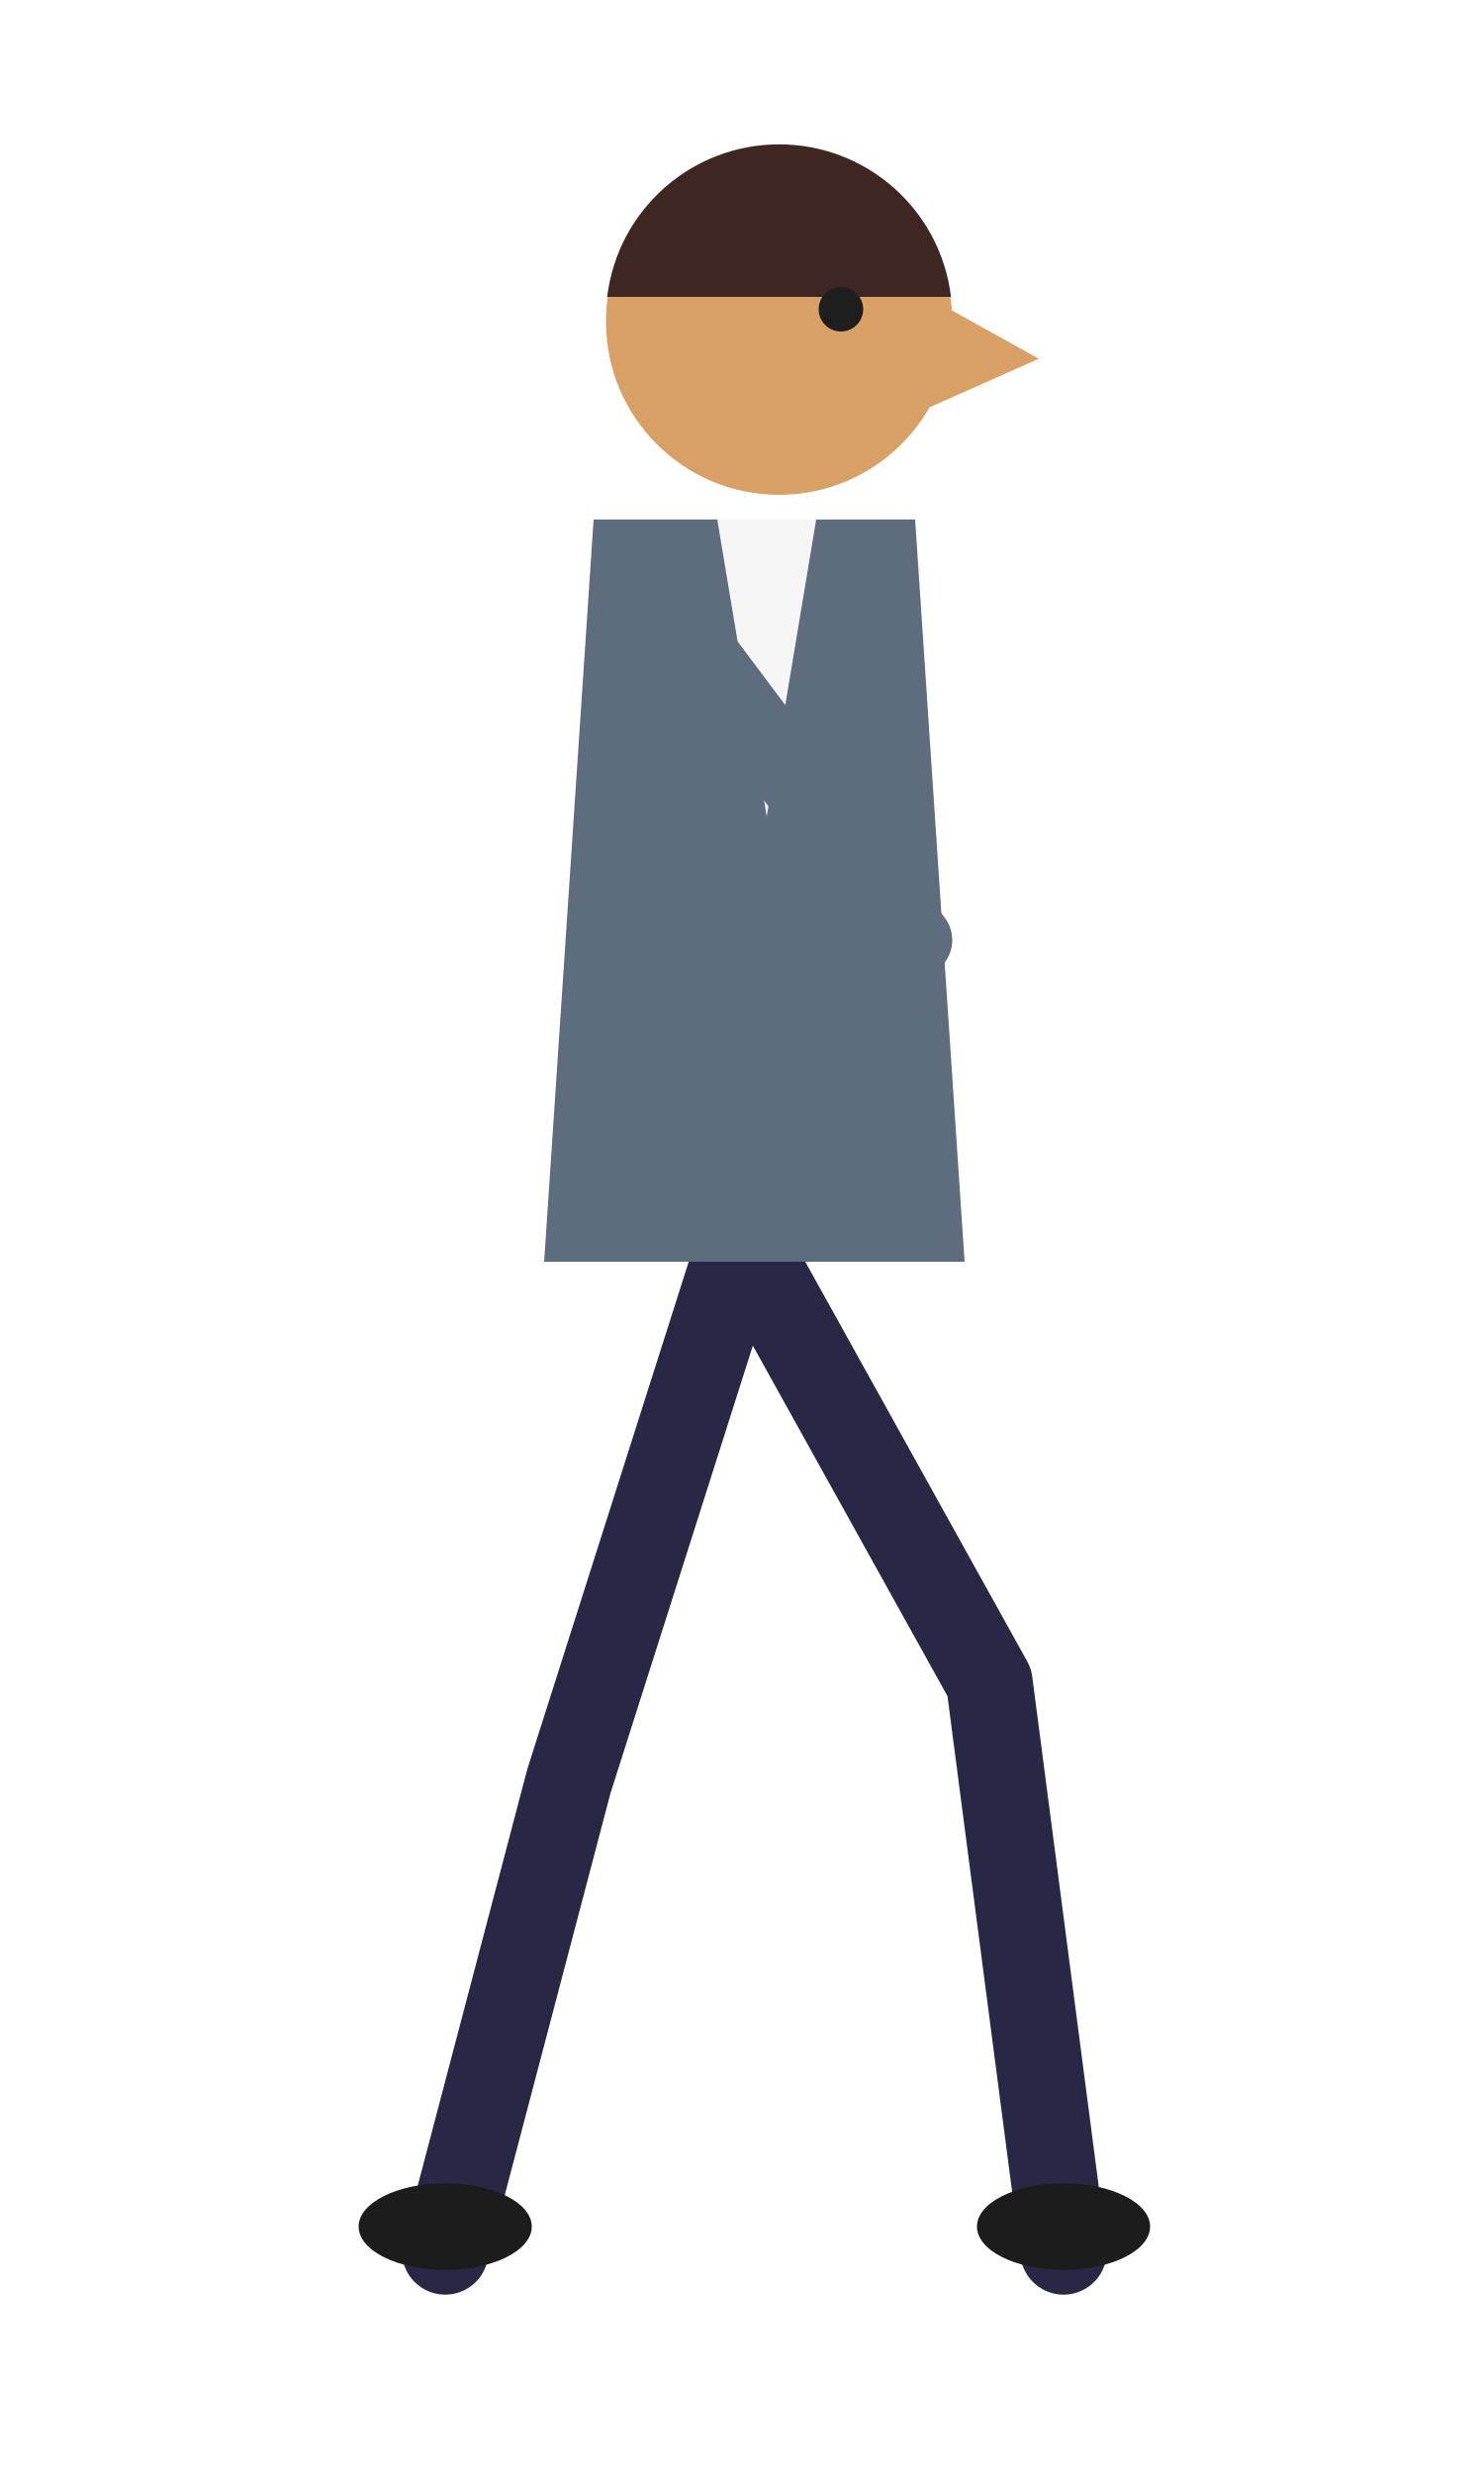
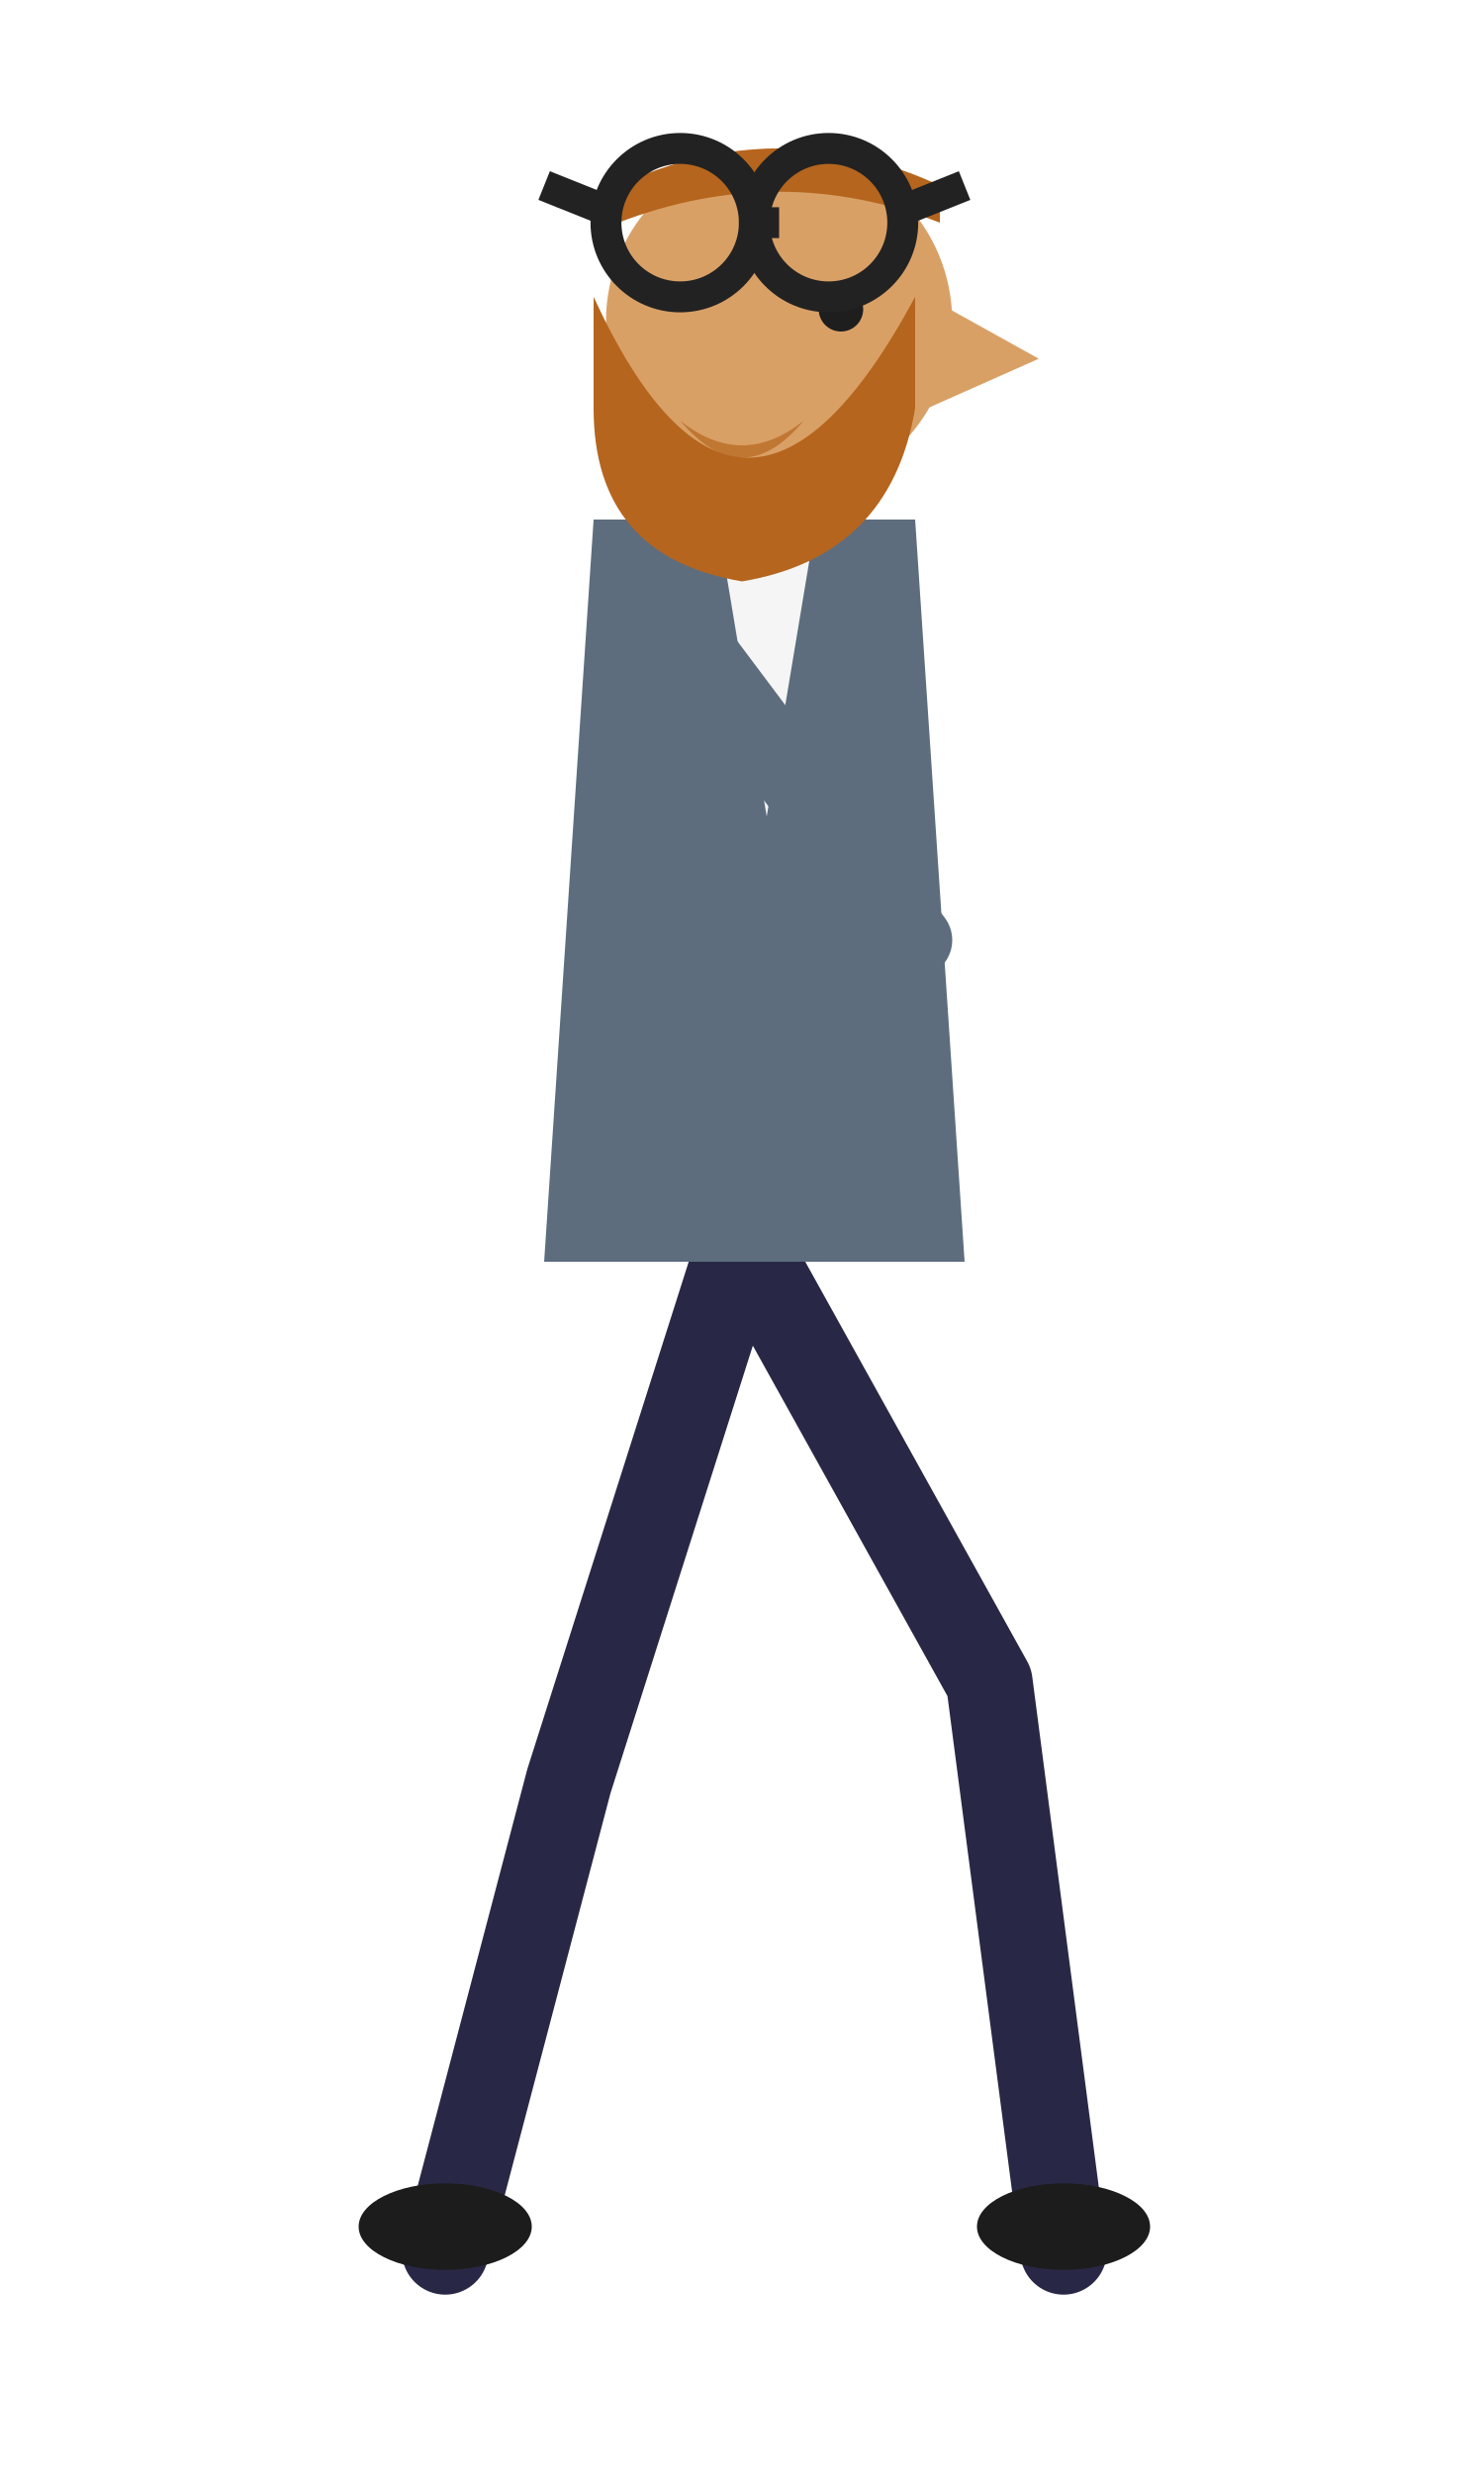
<svg xmlns="http://www.w3.org/2000/svg" viewBox="0 0 120 200" width="120" height="200">
  <g stroke="#282846" stroke-width="7" stroke-linecap="round" fill="none" stroke-linejoin="round">
    <path d="M60 100 L80 136 L86 182 M60 100 L46 144 L36 182" />
  </g>
  <ellipse cx="86" cy="180" rx="7" ry="3.5" fill="#1c1c1c" />
  <ellipse cx="36" cy="180" rx="7" ry="3.5" fill="#1c1c1c" />
  <path d="M48 42 L74 42 L78 102 L44 102 Z" fill="#5d6d7e" />
  <path d="M58 42 L66 42 L62 66 Z" fill="#f5f5f5" />
  <g stroke="#5d6d7e" stroke-width="6" stroke-linecap="round" fill="none">
    <path d="M56 52 L74 76" />
  </g>
  <circle cx="63" cy="26" r="14" fill="#d9a066" />
  <path d="M75 24 L84 29 L75 33 Z" fill="#d9a066" />
-   <path d="M49.1 24 A14 14 0 0 1 76.9 24 Z" fill="#3e2723" />
+   <path d="M50 15 Q63 9 76 15 L76 18 Q63 13 50 18 Z" fill="#b5651d" />
  <circle cx="68" cy="25" r="1.8" fill="#1e1e1e" />
+   <g stroke="#222" stroke-width="2.5" fill="none">
+     <circle cx="55" cy="18" r="6" />
+     <circle cx="67" cy="18" r="6" />
+     <path d="M61 18 L63 18 M49 17 L44 15 M73 17 L78 15" />
+   </g>
+   <path d="M48 24 Q60 50 74 24 L74 33 Q72 45 60 47 Q48 45 48 33 Z" fill="#b5651d" />
+   <path d="M55 34 Q60 38 65 34 Q60 40 55 34 Z" fill="#b5651d" opacity="0.7" />
</svg>
